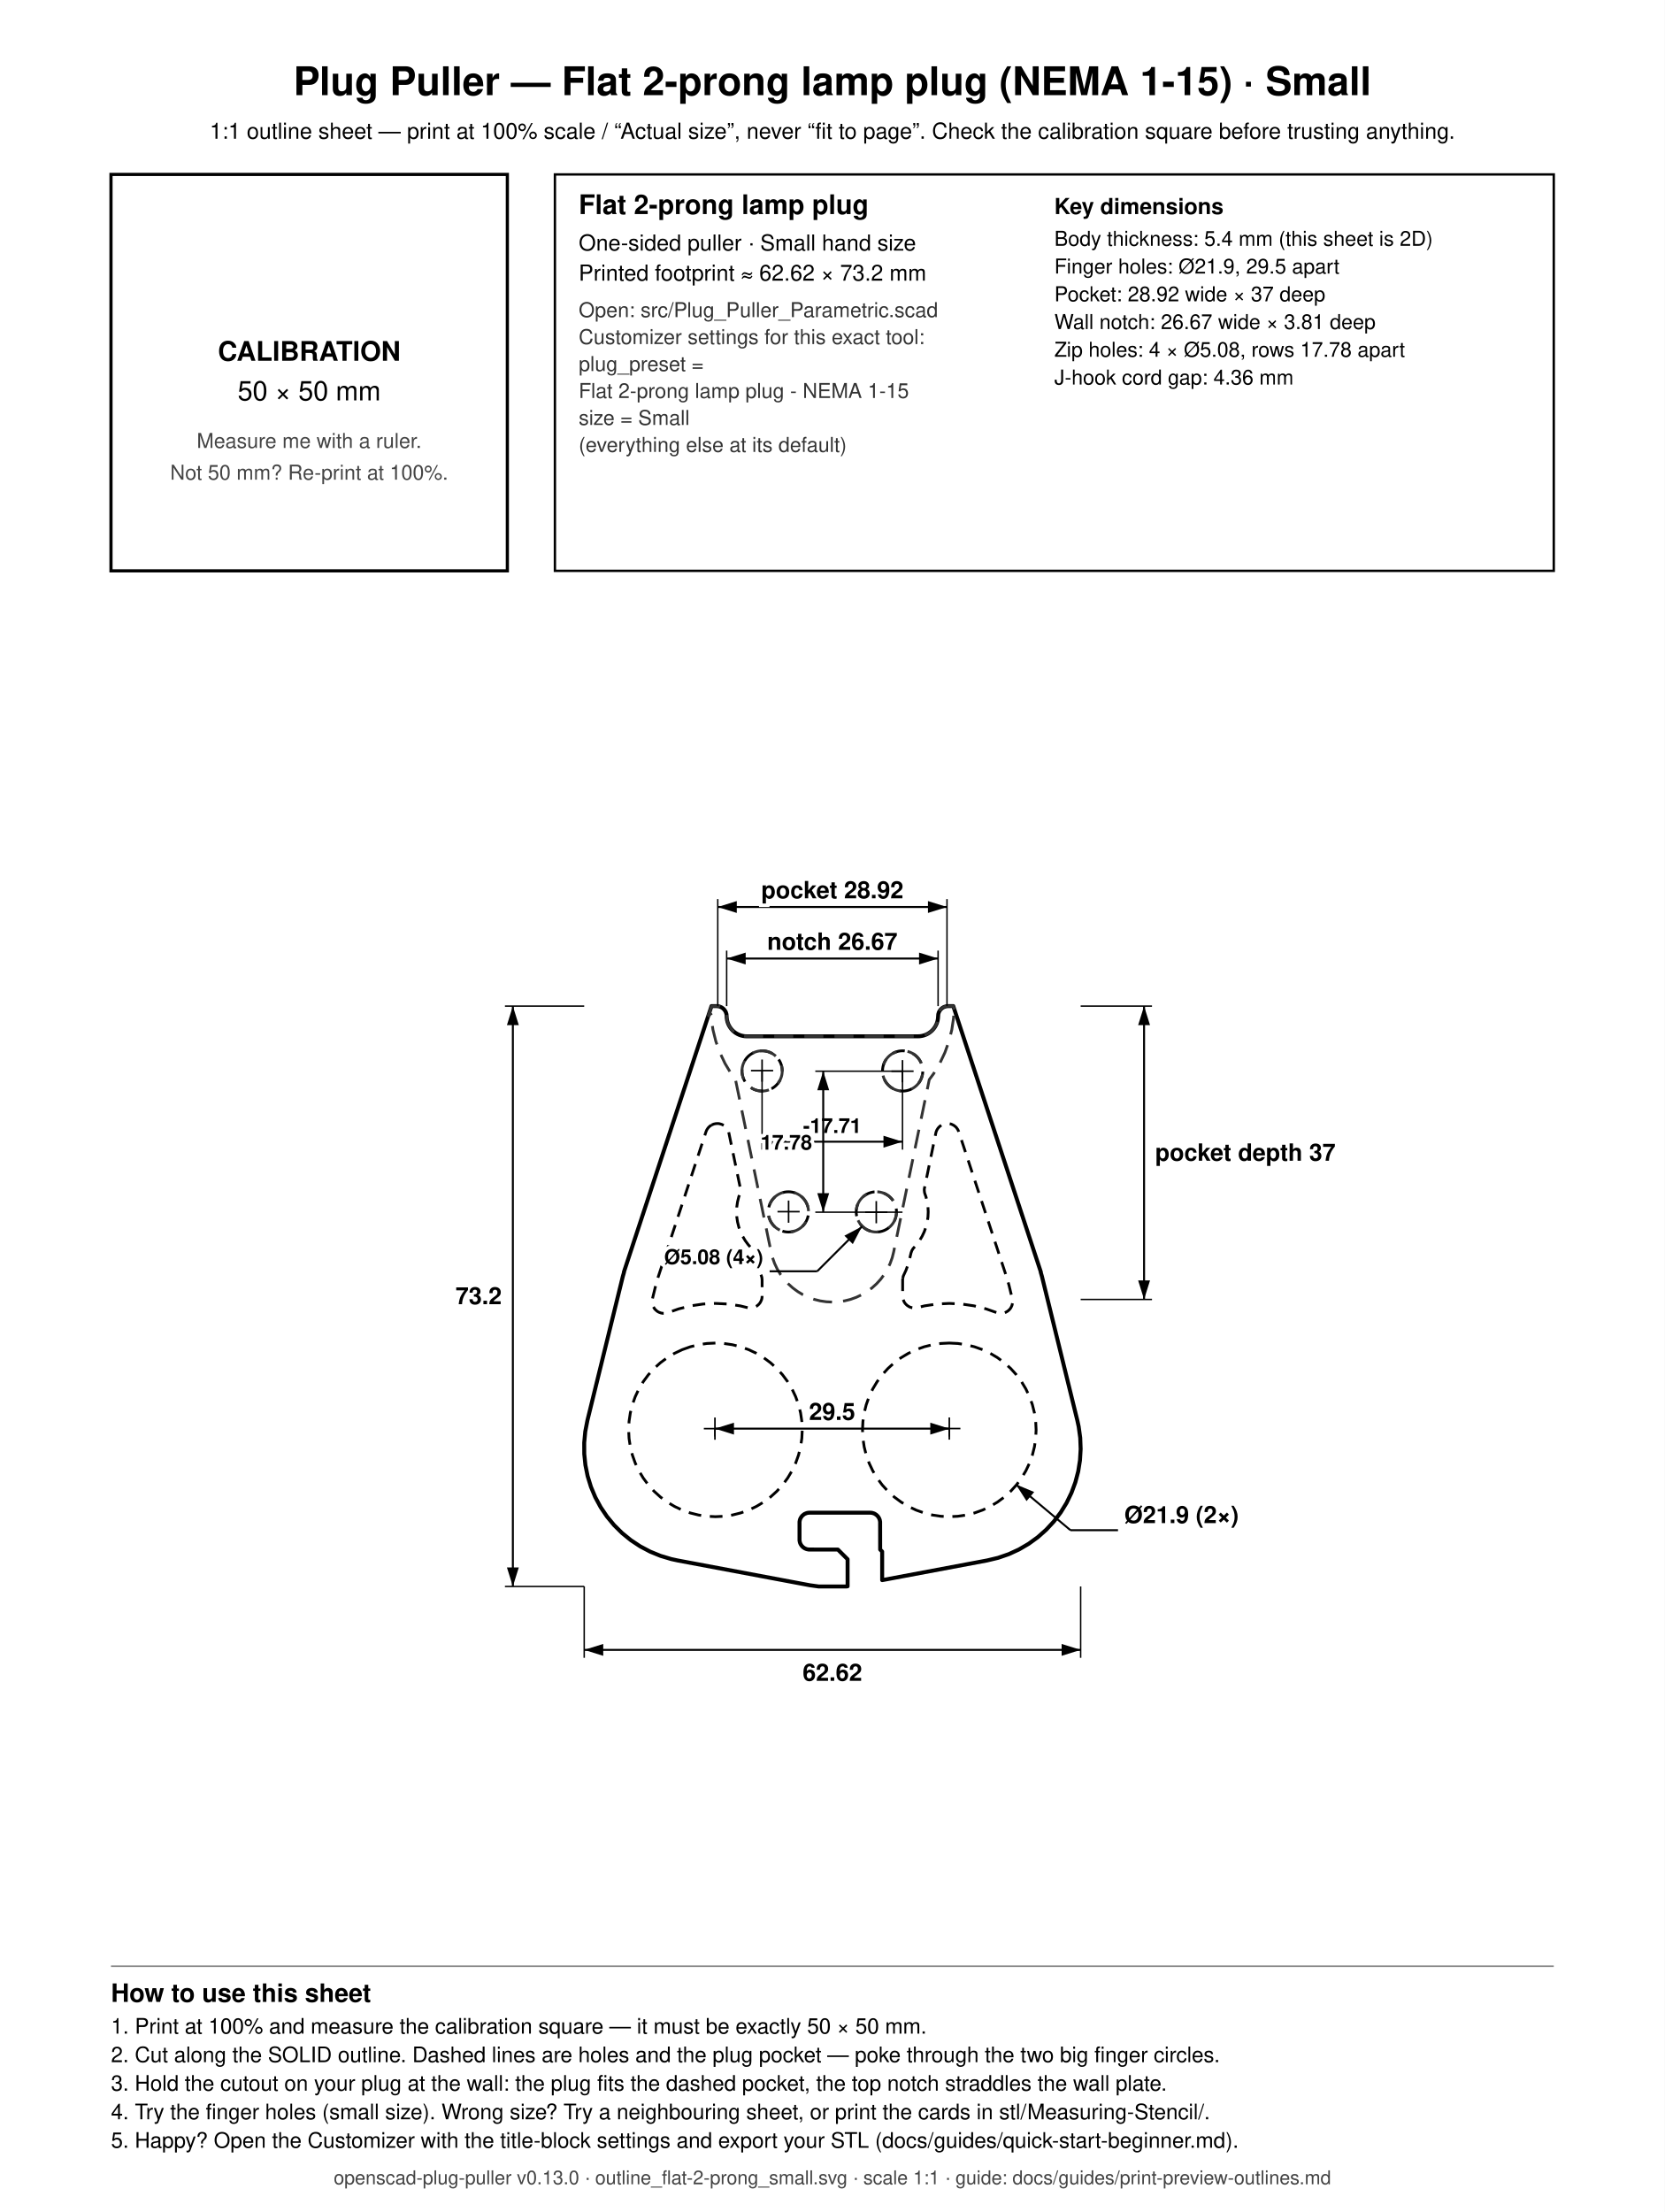
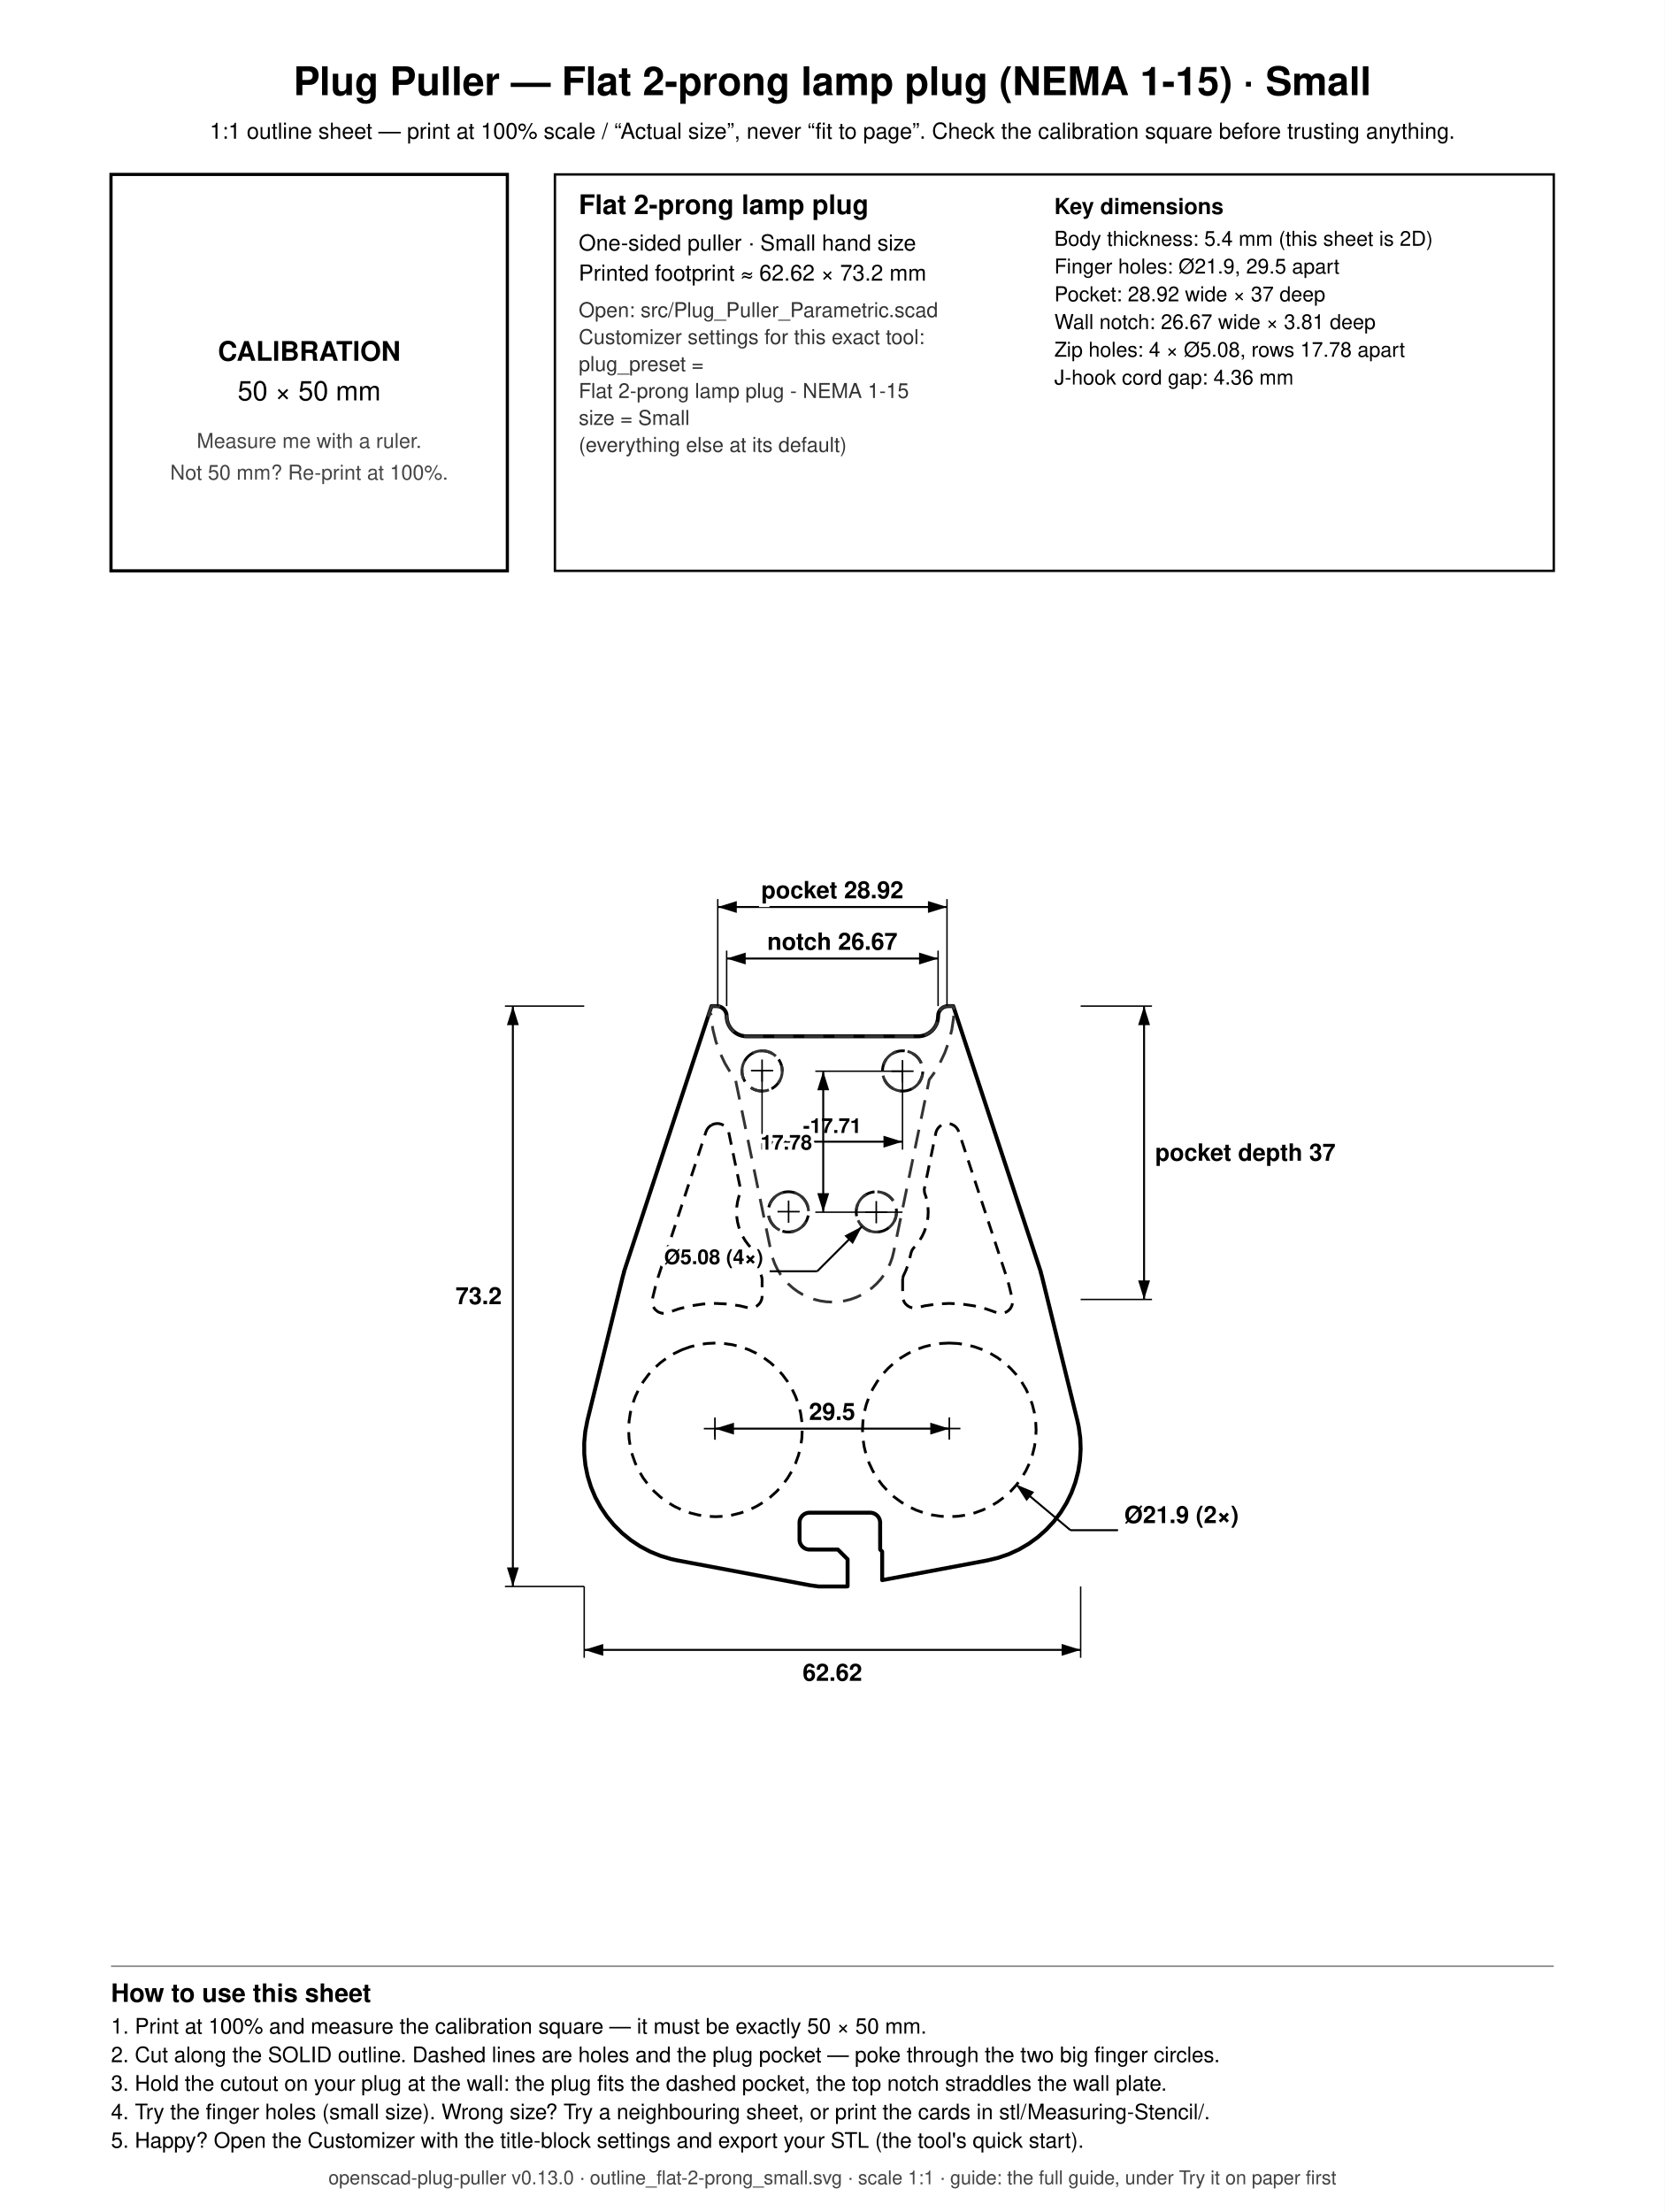
<svg xmlns="http://www.w3.org/2000/svg" width="210mm" height="279mm" viewBox="0 0 210 279">
  <rect x="0" y="0" width="210" height="279" fill="white" />
  <text x="105.000" y="12.000" font-family="Helvetica, Arial, sans-serif" font-size="5" font-weight="bold" text-anchor="middle" fill="black">Plug Puller — Flat 2-prong lamp plug (NEMA 1-15) · Small</text>
  <text x="105.000" y="17.500" font-family="Helvetica, Arial, sans-serif" font-size="2.8" font-weight="normal" text-anchor="middle" fill="black">1:1 outline sheet — print at 100% scale / “Actual size”, never “fit to page”. Check the calibration square before trusting anything.</text>
  <rect x="14" y="22" width="50" height="50" fill="none" stroke="black" stroke-width="0.4" />
  <text x="39.000" y="45.500" font-family="Helvetica, Arial, sans-serif" font-size="3.4" font-weight="bold" text-anchor="middle" fill="black">CALIBRATION</text>
  <text x="39.000" y="50.500" font-family="Helvetica, Arial, sans-serif" font-size="3.4" font-weight="normal" text-anchor="middle" fill="black">50 × 50 mm</text>
  <text x="39.000" y="56.500" font-family="Helvetica, Arial, sans-serif" font-size="2.6" font-weight="normal" text-anchor="middle" fill="#444444">Measure me with a ruler.</text>
  <text x="39.000" y="60.500" font-family="Helvetica, Arial, sans-serif" font-size="2.6" font-weight="normal" text-anchor="middle" fill="#444444">Not 50 mm? Re-print at 100%.</text>
  <rect x="70" y="22" width="126" height="50" fill="none" stroke="black" stroke-width="0.3" />
  <text x="73.000" y="27.000" font-family="Helvetica, Arial, sans-serif" font-size="3.4" font-weight="bold" text-anchor="start" fill="black">Flat 2-prong lamp plug</text>
  <text x="73.000" y="31.600" font-family="Helvetica, Arial, sans-serif" font-size="2.8" font-weight="normal" text-anchor="start" fill="black">One-sided puller · Small hand size</text>
  <text x="73.000" y="35.400" font-family="Helvetica, Arial, sans-serif" font-size="2.8" font-weight="normal" text-anchor="start" fill="black">Printed footprint ≈ 62.62 × 73.2 mm</text>
  <text x="73.000" y="40.000" font-family="Helvetica, Arial, sans-serif" font-size="2.6" font-weight="normal" text-anchor="start" fill="#333333">Open: src/Plug_Puller_Parametric.scad</text>
  <text x="73.000" y="43.400" font-family="Helvetica, Arial, sans-serif" font-size="2.6" font-weight="normal" text-anchor="start" fill="#333333">Customizer settings for this exact tool:</text>
  <text x="73.000" y="46.800" font-family="Helvetica, Arial, sans-serif" font-size="2.6" font-weight="normal" text-anchor="start" fill="#333333">  plug_preset =</text>
  <text x="73.000" y="50.200" font-family="Helvetica, Arial, sans-serif" font-size="2.6" font-weight="normal" text-anchor="start" fill="#333333">      Flat 2-prong lamp plug - NEMA 1-15</text>
  <text x="73.000" y="53.600" font-family="Helvetica, Arial, sans-serif" font-size="2.6" font-weight="normal" text-anchor="start" fill="#333333">  size = Small</text>
  <text x="73.000" y="57.000" font-family="Helvetica, Arial, sans-serif" font-size="2.6" font-weight="normal" text-anchor="start" fill="#333333">  (everything else at its default)</text>
  <text x="133.000" y="27.000" font-family="Helvetica, Arial, sans-serif" font-size="2.8" font-weight="bold" text-anchor="start" fill="black">Key dimensions</text>
  <text x="133.000" y="31.000" font-family="Helvetica, Arial, sans-serif" font-size="2.6" font-weight="normal" text-anchor="start" fill="black">Body thickness: 5.4 mm (this sheet is 2D)</text>
  <text x="133.000" y="34.500" font-family="Helvetica, Arial, sans-serif" font-size="2.6" font-weight="normal" text-anchor="start" fill="black">Finger holes: Ø21.9, 29.5 apart</text>
  <text x="133.000" y="38.000" font-family="Helvetica, Arial, sans-serif" font-size="2.6" font-weight="normal" text-anchor="start" fill="black">Pocket: 28.92 wide × 37 deep</text>
  <text x="133.000" y="41.500" font-family="Helvetica, Arial, sans-serif" font-size="2.6" font-weight="normal" text-anchor="start" fill="black">Wall notch: 26.67 wide × 3.81 deep</text>
  <text x="133.000" y="45.000" font-family="Helvetica, Arial, sans-serif" font-size="2.6" font-weight="normal" text-anchor="start" fill="black">Zip holes: 4 × Ø5.08, rows 17.78 apart</text>
  <text x="133.000" y="48.500" font-family="Helvetica, Arial, sans-serif" font-size="2.6" font-weight="normal" text-anchor="start" fill="black">J-hook cord gap: 4.36 mm</text>
  <line x1="14.000" y1="248.000" x2="196.000" y2="248.000" stroke="#888888" stroke-width="0.2" />
  <text x="14.000" y="252.500" font-family="Helvetica, Arial, sans-serif" font-size="3.2" font-weight="bold" text-anchor="start" fill="black">How to use this sheet</text>
  <text x="14.000" y="256.500" font-family="Helvetica, Arial, sans-serif" font-size="2.7" font-weight="normal" text-anchor="start" fill="black">1. Print at 100% and measure the calibration square — it must be exactly 50 × 50 mm.</text>
  <text x="14.000" y="260.100" font-family="Helvetica, Arial, sans-serif" font-size="2.7" font-weight="normal" text-anchor="start" fill="black">2. Cut along the SOLID outline. Dashed lines are holes and the plug pocket — poke through the two big finger circles.</text>
  <text x="14.000" y="263.700" font-family="Helvetica, Arial, sans-serif" font-size="2.7" font-weight="normal" text-anchor="start" fill="black">3. Hold the cutout on your plug at the wall: the plug fits the dashed pocket, the top notch straddles the wall plate.</text>
  <text x="14.000" y="267.300" font-family="Helvetica, Arial, sans-serif" font-size="2.7" font-weight="normal" text-anchor="start" fill="black">4. Try the finger holes (small size). Wrong size? Try a neighbouring sheet, or print the cards in stl/Measuring-Stencil/.</text>
-   <text x="14.000" y="270.900" font-family="Helvetica, Arial, sans-serif" font-size="2.7" font-weight="normal" text-anchor="start" fill="black">5. Happy? Open the Customizer with the title-block settings and export your STL (docs/guides/quick-start-beginner.md).</text>
-   <text x="105.000" y="275.500" font-family="Helvetica, Arial, sans-serif" font-size="2.4" font-weight="normal" text-anchor="middle" fill="#444444">openscad-plug-puller v0.13.0 · outline_flat-2-prong_small.svg · scale 1:1 · guide: docs/guides/print-preview-outlines.md</text>
+   <text x="14.000" y="270.900" font-family="Helvetica, Arial, sans-serif" font-size="2.7" font-weight="normal" text-anchor="start" fill="black">5. Happy? Open the Customizer with the title-block settings and export your STL (the tool's quick start).</text>
+   <text x="105.000" y="275.500" font-family="Helvetica, Arial, sans-serif" font-size="2.4" font-weight="normal" text-anchor="middle" fill="#444444">openscad-plug-puller v0.13.0 · outline_flat-2-prong_small.svg · scale 1:1 · guide: the full guide, under Try it on paper first</text>
  <path d="M 73.846 184.797 L 73.701 183.386 L 73.695 181.968 L 73.828 180.556 L 74.098 179.164 L 78.567 160.991 L 78.722 160.450 L 78.700 160.450 L 89.750 126.900 L 90.395 126.900 L 90.643 126.924 L 90.764 126.955 L 90.994 127.050 L 91.201 127.188 L 91.377 127.364 L 91.515 127.571 L 91.568 127.684 L 91.641 127.922 L 91.677 128.419 L 91.714 128.666 L 91.774 128.907 L 91.858 129.142 L 91.965 129.367 L 92.093 129.581 L 92.242 129.781 L 92.409 129.966 L 92.594 130.133 L 92.794 130.282 L 93.008 130.410 L 93.233 130.517 L 93.468 130.601 L 93.709 130.661 L 93.956 130.698 L 94.205 130.710 L 115.795 130.710 L 116.044 130.698 L 116.291 130.661 L 116.532 130.601 L 116.767 130.517 L 116.992 130.410 L 117.206 130.282 L 117.406 130.133 L 117.591 129.966 L 117.758 129.781 L 117.907 129.581 L 118.035 129.367 L 118.142 129.142 L 118.226 128.907 L 118.286 128.666 L 118.323 128.419 L 118.359 127.922 L 118.432 127.684 L 118.485 127.571 L 118.623 127.364 L 118.799 127.188 L 119.006 127.050 L 119.119 126.997 L 119.357 126.924 L 119.605 126.900 L 120.250 126.900 L 131.300 160.450 L 131.278 160.450 L 131.433 160.991 L 135.902 179.164 L 136.072 179.950 L 136.265 181.355 L 136.319 182.772 L 136.234 184.188 L 136.011 185.588 L 135.651 186.960 L 135.159 188.290 L 134.539 189.565 L 133.796 190.773 L 132.939 191.903 L 131.975 192.943 L 130.914 193.884 L 129.766 194.716 L 128.542 195.432 L 127.254 196.024 L 125.913 196.487 L 124.534 196.817 L 111.281 199.303 L 111.281 195.699 L 111.029 195.447 L 111.023 191.939 L 110.974 191.695 L 110.879 191.465 L 110.741 191.258 L 110.565 191.082 L 110.358 190.943 L 110.245 190.890 L 110.007 190.818 L 109.759 190.793 L 102.120 190.793 L 101.872 190.818 L 101.751 190.848 L 101.521 190.943 L 101.414 191.007 L 101.222 191.165 L 101.138 191.258 L 101.000 191.465 L 100.947 191.577 L 100.905 191.695 L 100.856 191.939 L 100.856 194.301 L 100.905 194.545 L 100.947 194.663 L 101.000 194.775 L 101.138 194.982 L 101.314 195.158 L 101.521 195.297 L 101.751 195.392 L 101.996 195.441 L 105.697 195.447 L 106.919 196.668 L 106.919 200.081 L 106.786 200.100 L 103.256 200.100 L 102.179 199.952 L 85.466 196.817 L 84.680 196.647 L 83.321 196.241 L 82.008 195.704 L 80.755 195.041 L 79.573 194.258 L 78.472 193.363 L 77.465 192.365 L 76.561 191.273 L 75.768 190.097 L 75.094 188.849 L 74.546 187.541 L 74.128 186.186 L 73.846 184.797 Z" fill="none" stroke="black" stroke-width="0.5" stroke-linejoin="round" />
  <path d="M 112.670 137.318 L 112.456 137.191 L 112.256 137.042 L 112.071 136.875 L 111.903 136.691 L 111.755 136.491 L 111.626 136.277 L 111.519 136.052 L 111.435 135.817 L 111.374 135.576 L 111.337 135.329 L 111.324 135.080 L 111.336 134.831 L 111.373 134.585 L 111.433 134.343 L 111.516 134.108 L 111.623 133.883 L 111.750 133.669 L 111.899 133.468 L 112.066 133.283 L 112.250 133.116 L 112.450 132.967 L 112.664 132.839 L 112.889 132.732 L 113.124 132.647 L 113.365 132.586 L 113.612 132.549 L 113.861 132.537 L 114.110 132.549 L 114.356 132.585 L 114.598 132.645 L 114.833 132.729 L 115.058 132.835 L 115.272 132.963 L 115.473 133.111 L 115.658 133.278 L 115.825 133.463 L 115.974 133.663 L 116.103 133.876 L 116.209 134.101 L 116.294 134.336 L 116.355 134.578 L 116.392 134.824 L 116.404 135.073 L 116.392 135.322 L 116.356 135.569 L 116.296 135.810 L 116.212 136.045 L 116.106 136.271 L 115.978 136.485 L 115.830 136.685 L 115.663 136.870 L 115.478 137.038 L 115.278 137.186 L 115.065 137.315 L 114.840 137.422 L 114.605 137.506 L 114.363 137.567 L 114.117 137.604 L 113.868 137.617 L 113.619 137.605 L 113.372 137.568 L 113.131 137.508 L 112.896 137.425 L 112.670 137.318 Z" fill="none" stroke="black" stroke-width="0.35" stroke-linejoin="round" stroke-dasharray="1.6,1.1" />
  <path d="M 101.060 150.891 L 101.245 151.058 L 101.412 151.243 L 101.561 151.443 L 101.690 151.656 L 101.796 151.881 L 101.881 152.116 L 101.942 152.358 L 101.979 152.604 L 101.991 152.853 L 101.979 153.102 L 101.943 153.349 L 101.883 153.590 L 101.799 153.825 L 101.693 154.051 L 101.565 154.265 L 101.417 154.465 L 101.250 154.650 L 101.065 154.818 L 100.866 154.966 L 100.652 155.095 L 100.427 155.202 L 100.192 155.286 L 99.951 155.347 L 99.704 155.384 L 99.455 155.397 L 99.206 155.385 L 98.960 155.348 L 98.718 155.288 L 98.483 155.205 L 98.257 155.098 L 98.043 154.971 L 97.843 154.822 L 97.658 154.655 L 97.490 154.471 L 97.342 154.271 L 97.213 154.057 L 97.106 153.832 L 97.022 153.597 L 96.961 153.356 L 96.924 153.109 L 96.912 152.860 L 96.923 152.611 L 96.960 152.365 L 97.020 152.123 L 97.104 151.888 L 97.210 151.663 L 97.338 151.449 L 97.486 151.248 L 97.653 151.063 L 97.837 150.896 L 98.037 150.747 L 98.251 150.619 L 98.476 150.512 L 98.711 150.427 L 98.952 150.366 L 99.199 150.329 L 99.448 150.317 L 99.697 150.329 L 99.943 150.365 L 100.185 150.425 L 100.420 150.509 L 100.645 150.615 L 100.859 150.743 L 101.060 150.891 Z" fill="none" stroke="black" stroke-width="0.35" stroke-linejoin="round" stroke-dasharray="1.6,1.1" />
  <path d="M 109.815 155.288 L 109.580 155.205 L 109.355 155.098 L 109.141 154.971 L 108.940 154.822 L 108.755 154.655 L 108.588 154.471 L 108.439 154.271 L 108.310 154.057 L 108.204 153.832 L 108.119 153.597 L 108.058 153.356 L 108.021 153.109 L 108.009 152.860 L 108.021 152.611 L 108.057 152.365 L 108.117 152.123 L 108.201 151.888 L 108.307 151.663 L 108.435 151.449 L 108.583 151.248 L 108.750 151.063 L 108.935 150.896 L 109.134 150.747 L 109.348 150.619 L 109.573 150.512 L 109.808 150.427 L 110.049 150.366 L 110.296 150.329 L 110.545 150.317 L 110.794 150.329 L 111.040 150.365 L 111.282 150.425 L 111.517 150.509 L 111.743 150.615 L 111.957 150.743 L 112.157 150.891 L 112.342 151.058 L 112.510 151.243 L 112.658 151.443 L 112.787 151.656 L 112.894 151.881 L 112.978 152.116 L 113.039 152.358 L 113.076 152.604 L 113.088 152.853 L 113.077 153.102 L 113.040 153.349 L 112.980 153.590 L 112.896 153.825 L 112.790 154.051 L 112.662 154.265 L 112.514 154.465 L 112.347 154.650 L 112.163 154.818 L 111.963 154.966 L 111.749 155.095 L 111.524 155.202 L 111.289 155.286 L 111.048 155.347 L 110.801 155.384 L 110.552 155.397 L 110.303 155.385 L 110.057 155.348 L 109.815 155.288 Z" fill="none" stroke="black" stroke-width="0.35" stroke-linejoin="round" stroke-dasharray="1.6,1.1" />
  <path d="M 113.880 161.225 L 113.952 160.935 L 114.296 160.190 L 114.627 159.265 L 114.924 158.022 L 115.025 157.742 L 115.176 157.489 L 115.603 157.007 L 115.985 156.492 L 116.315 155.942 L 116.592 155.357 L 116.806 154.757 L 116.962 154.135 L 117.057 153.495 L 117.088 152.859 L 117.057 152.218 L 116.962 151.578 L 116.808 150.960 L 116.655 150.526 L 116.619 150.379 L 116.592 150.086 L 116.600 149.945 L 118.070 142.808 L 118.176 142.534 L 118.334 142.286 L 118.537 142.073 L 118.777 141.904 L 119.046 141.785 L 119.333 141.721 L 119.627 141.714 L 119.922 141.766 L 120.056 141.811 L 120.319 141.943 L 120.554 142.128 L 120.652 142.231 L 120.821 142.471 L 120.941 142.744 L 127.024 161.217 L 127.284 162.128 L 127.723 163.939 L 127.737 164.227 L 127.723 164.374 L 127.651 164.664 L 127.526 164.930 L 127.446 165.049 L 127.351 165.166 L 127.133 165.363 L 126.885 165.512 L 126.745 165.571 L 126.465 165.641 L 126.309 165.657 L 126.166 165.657 L 125.875 165.614 L 124.382 165.088 L 122.864 164.707 L 121.311 164.477 L 119.752 164.400 L 118.189 164.477 L 116.641 164.706 L 115.652 164.951 L 115.364 164.979 L 115.072 164.950 L 114.796 164.867 L 114.661 164.804 L 114.408 164.634 L 114.205 164.431 L 114.115 164.309 L 114.039 164.181 L 113.929 163.915 L 113.873 163.632 L 113.864 163.477 L 113.864 161.443 L 113.880 161.225 Z" fill="none" stroke="black" stroke-width="0.35" stroke-linejoin="round" stroke-dasharray="1.6,1.1" />
  <path d="M 89.763 141.895 L 90.039 141.778 L 90.327 141.718 L 90.621 141.716 L 90.762 141.736 L 91.048 141.820 L 91.309 141.956 L 91.537 142.141 L 91.726 142.367 L 91.866 142.625 L 91.915 142.758 L 93.391 149.877 L 93.406 150.171 L 93.390 150.323 L 93.319 150.606 L 93.192 150.961 L 93.038 151.578 L 92.943 152.218 L 92.912 152.859 L 92.943 153.500 L 93.037 154.130 L 93.194 154.757 L 93.410 155.362 L 93.685 155.942 L 94.015 156.492 L 94.394 157.004 L 94.774 157.425 L 94.863 157.545 L 95.001 157.799 L 95.089 158.082 L 95.373 159.265 L 95.704 160.190 L 95.990 160.796 L 96.072 161.009 L 96.107 161.153 L 96.136 161.444 L 96.136 163.476 L 96.120 163.695 L 96.090 163.847 L 96.046 163.990 L 95.922 164.250 L 95.837 164.377 L 95.643 164.590 L 95.411 164.763 L 95.277 164.835 L 95.005 164.932 L 94.856 164.963 L 94.568 164.977 L 94.421 164.964 L 93.359 164.706 L 91.811 164.477 L 90.252 164.400 L 88.689 164.477 L 87.136 164.707 L 85.618 165.088 L 84.131 165.612 L 83.846 165.656 L 83.698 165.657 L 83.403 165.615 L 83.125 165.517 L 82.992 165.447 L 82.873 165.367 L 82.650 165.167 L 82.560 165.058 L 82.408 164.806 L 82.307 164.530 L 82.279 164.391 L 82.263 164.092 L 82.304 163.804 L 82.731 162.069 L 82.994 161.159 L 89.059 142.743 L 89.157 142.512 L 89.319 142.267 L 89.525 142.057 L 89.763 141.895 Z" fill="none" stroke="black" stroke-width="0.35" stroke-linejoin="round" stroke-dasharray="1.6,1.1" />
  <path d="M 86.056 170.235 L 87.068 169.873 L 88.110 169.611 L 89.173 169.453 L 90.246 169.400 L 91.320 169.453 L 92.383 169.610 L 93.425 169.871 L 94.437 170.232 L 95.408 170.691 L 96.330 171.244 L 97.194 171.883 L 97.990 172.605 L 98.712 173.401 L 99.352 174.264 L 99.905 175.185 L 100.365 176.156 L 100.727 177.168 L 100.989 178.210 L 101.147 179.273 L 101.200 180.346 L 101.147 181.420 L 100.990 182.483 L 100.729 183.525 L 100.368 184.537 L 99.909 185.508 L 99.356 186.430 L 98.717 187.294 L 97.995 188.090 L 97.199 188.812 L 96.336 189.452 L 95.415 190.005 L 94.444 190.465 L 93.432 190.827 L 92.390 191.089 L 91.327 191.247 L 90.254 191.300 L 89.180 191.247 L 88.117 191.090 L 87.075 190.829 L 86.063 190.468 L 85.092 190.009 L 84.170 189.456 L 83.306 188.817 L 82.510 188.095 L 81.788 187.299 L 81.148 186.436 L 80.595 185.515 L 80.135 184.544 L 79.773 183.532 L 79.511 182.490 L 79.353 181.427 L 79.300 180.354 L 79.353 179.280 L 79.510 178.217 L 79.771 177.175 L 80.132 176.163 L 80.591 175.192 L 81.144 174.270 L 81.783 173.406 L 82.505 172.610 L 83.301 171.888 L 84.164 171.248 L 85.085 170.695 L 86.056 170.235 Z" fill="none" stroke="black" stroke-width="0.35" stroke-linejoin="round" stroke-dasharray="1.6,1.1" />
  <path d="M 95.883 132.549 L 96.132 132.537 L 96.381 132.549 L 96.628 132.585 L 96.869 132.645 L 97.104 132.729 L 97.330 132.835 L 97.544 132.963 L 97.744 133.111 L 97.929 133.278 L 98.097 133.463 L 98.245 133.663 L 98.374 133.876 L 98.481 134.101 L 98.565 134.336 L 98.626 134.578 L 98.663 134.824 L 98.676 135.073 L 98.664 135.322 L 98.627 135.569 L 98.567 135.810 L 98.484 136.045 L 98.377 136.271 L 98.250 136.485 L 98.101 136.685 L 97.934 136.870 L 97.750 137.038 L 97.550 137.186 L 97.336 137.315 L 97.111 137.422 L 96.876 137.506 L 96.635 137.567 L 96.388 137.604 L 96.139 137.617 L 95.890 137.605 L 95.644 137.568 L 95.402 137.508 L 95.167 137.425 L 94.942 137.318 L 94.728 137.191 L 94.527 137.042 L 94.342 136.875 L 94.175 136.691 L 94.026 136.491 L 93.897 136.277 L 93.791 136.052 L 93.706 135.817 L 93.645 135.576 L 93.608 135.329 L 93.596 135.080 L 93.608 134.831 L 93.644 134.585 L 93.704 134.343 L 93.788 134.108 L 93.894 133.883 L 94.022 133.669 L 94.170 133.468 L 94.337 133.283 L 94.522 133.116 L 94.722 132.967 L 94.935 132.839 L 95.160 132.732 L 95.395 132.647 L 95.637 132.586 L 95.883 132.549 Z" fill="none" stroke="black" stroke-width="0.35" stroke-linejoin="round" stroke-dasharray="1.6,1.1" />
  <path d="M 119.746 169.400 L 120.820 169.453 L 121.883 169.610 L 122.925 169.871 L 123.937 170.232 L 124.908 170.691 L 125.830 171.244 L 126.694 171.883 L 127.490 172.605 L 128.212 173.401 L 128.852 174.264 L 129.405 175.185 L 129.865 176.156 L 130.227 177.168 L 130.489 178.210 L 130.647 179.273 L 130.700 180.346 L 130.647 181.420 L 130.490 182.483 L 130.229 183.525 L 129.868 184.537 L 129.409 185.508 L 128.856 186.430 L 128.217 187.294 L 127.495 188.090 L 126.699 188.812 L 125.836 189.452 L 124.915 190.005 L 123.944 190.465 L 122.932 190.827 L 121.890 191.089 L 120.827 191.247 L 119.754 191.300 L 118.680 191.247 L 117.617 191.090 L 116.575 190.829 L 115.563 190.468 L 114.592 190.009 L 113.670 189.456 L 112.806 188.817 L 112.010 188.095 L 111.288 187.299 L 110.648 186.436 L 110.095 185.515 L 109.635 184.544 L 109.273 183.532 L 109.011 182.490 L 108.853 181.427 L 108.800 180.354 L 108.853 179.280 L 109.010 178.217 L 109.271 177.175 L 109.632 176.163 L 110.091 175.192 L 110.644 174.270 L 111.283 173.406 L 112.005 172.610 L 112.801 171.888 L 113.664 171.248 L 114.585 170.695 L 115.556 170.235 L 116.568 169.873 L 117.610 169.611 L 118.673 169.453 L 119.746 169.400 Z" fill="none" stroke="black" stroke-width="0.35" stroke-linejoin="round" stroke-dasharray="1.6,1.1" />
  <path d="M 89.448 128.112 L 89.392 128.115 L 89.368 128.061 L 89.755 126.917 L 90.388 126.900 L 90.634 126.924 L 90.764 126.955 L 90.993 127.050 L 91.200 127.189 L 91.369 127.357 L 91.515 127.571 L 91.565 127.676 L 91.640 127.922 L 91.678 128.422 L 91.715 128.669 L 91.776 128.911 L 91.860 129.145 L 91.966 129.368 L 92.091 129.578 L 92.239 129.778 L 92.406 129.963 L 92.595 130.134 L 92.795 130.282 L 93.009 130.411 L 93.234 130.517 L 93.469 130.601 L 93.711 130.661 L 93.957 130.698 L 94.207 130.710 L 115.797 130.710 L 116.048 130.697 L 116.294 130.660 L 116.536 130.599 L 116.770 130.515 L 116.996 130.408 L 117.205 130.282 L 117.403 130.136 L 117.588 129.969 L 117.756 129.784 L 117.905 129.584 L 118.033 129.371 L 118.140 129.145 L 118.224 128.911 L 118.285 128.669 L 118.322 128.422 L 118.360 127.922 L 118.432 127.684 L 118.485 127.571 L 118.624 127.365 L 118.800 127.189 L 119.014 127.046 L 119.128 126.994 L 119.357 126.925 L 119.611 126.900 L 120.199 126.900 L 120.259 126.934 L 120.623 128.070 L 120.595 128.107 L 120.552 128.106 L 120.388 127.898 L 120.346 127.890 L 120.313 127.917 L 120.285 128.402 L 120.066 129.881 L 119.697 131.355 L 119.191 132.767 L 118.549 134.125 L 117.775 135.418 L 117.221 136.174 L 112.735 157.887 L 112.547 158.638 L 112.285 159.366 L 111.956 160.061 L 111.558 160.725 L 111.097 161.347 L 110.577 161.921 L 110.009 162.436 L 109.388 162.897 L 108.724 163.296 L 108.024 163.627 L 107.296 163.889 L 106.545 164.077 L 105.779 164.192 L 105.006 164.230 L 104.233 164.193 L 103.467 164.080 L 102.716 163.892 L 101.987 163.632 L 101.287 163.302 L 100.623 162.904 L 100.001 162.443 L 99.427 161.924 L 98.906 161.351 L 98.445 160.729 L 98.046 160.066 L 97.710 159.355 L 97.451 158.631 L 97.265 157.887 L 92.777 136.168 L 92.225 135.418 L 91.457 134.136 L 90.807 132.762 L 90.302 131.350 L 89.937 129.893 L 89.715 128.402 L 89.691 127.937 L 89.679 127.905 L 89.644 127.889 L 89.608 127.902 L 89.448 128.112 Z" fill="none" stroke="#333333" stroke-width="0.35" stroke-linejoin="round" stroke-dasharray="2.4,1.4" />
  <path d="M 112.895 137.424 L 112.669 137.318 L 112.455 137.190 L 112.255 137.042 L 112.070 136.874 L 111.903 136.690 L 111.754 136.490 L 111.626 136.276 L 111.519 136.051 L 111.435 135.816 L 111.374 135.575 L 111.337 135.328 L 111.325 135.079 L 111.337 134.830 L 111.373 134.584 L 111.433 134.342 L 111.517 134.107 L 111.623 133.882 L 111.751 133.668 L 111.900 133.467 L 112.067 133.283 L 112.251 133.115 L 112.451 132.966 L 112.665 132.838 L 112.890 132.731 L 113.125 132.647 L 113.366 132.586 L 113.613 132.549 L 113.862 132.537 L 114.111 132.549 L 114.357 132.585 L 114.599 132.646 L 114.834 132.729 L 115.059 132.836 L 115.273 132.964 L 115.474 133.112 L 115.658 133.279 L 115.826 133.464 L 115.975 133.664 L 116.103 133.877 L 116.210 134.103 L 116.294 134.337 L 116.355 134.579 L 116.392 134.825 L 116.404 135.074 L 116.392 135.323 L 116.356 135.570 L 116.295 135.812 L 116.212 136.046 L 116.105 136.272 L 115.977 136.486 L 115.829 136.686 L 115.662 136.871 L 115.477 137.038 L 115.277 137.187 L 115.064 137.315 L 114.839 137.422 L 114.604 137.506 L 114.362 137.567 L 114.116 137.604 L 113.867 137.616 L 113.618 137.604 L 113.371 137.568 L 113.129 137.508 L 112.895 137.424 Z" fill="none" stroke="#333333" stroke-width="0.35" stroke-linejoin="round" stroke-dasharray="2.4,1.4" />
  <path d="M 110.056 155.348 L 109.814 155.288 L 109.579 155.204 L 109.354 155.098 L 109.140 154.970 L 108.939 154.822 L 108.754 154.654 L 108.587 154.470 L 108.438 154.270 L 108.310 154.056 L 108.203 153.831 L 108.119 153.596 L 108.058 153.355 L 108.021 153.108 L 108.009 152.859 L 108.021 152.610 L 108.057 152.364 L 108.117 152.122 L 108.201 151.887 L 108.308 151.662 L 108.435 151.448 L 108.584 151.247 L 108.751 151.063 L 108.935 150.895 L 109.136 150.746 L 109.349 150.618 L 109.574 150.511 L 109.809 150.427 L 110.051 150.366 L 110.297 150.329 L 110.546 150.317 L 110.795 150.329 L 111.042 150.365 L 111.283 150.426 L 111.518 150.509 L 111.744 150.616 L 111.958 150.744 L 112.158 150.892 L 112.343 151.059 L 112.510 151.244 L 112.659 151.444 L 112.787 151.657 L 112.894 151.883 L 112.978 152.117 L 113.039 152.359 L 113.076 152.605 L 113.088 152.854 L 113.076 153.103 L 113.040 153.350 L 112.980 153.592 L 112.896 153.826 L 112.790 154.052 L 112.662 154.266 L 112.513 154.466 L 112.346 154.651 L 112.162 154.818 L 111.962 154.967 L 111.748 155.095 L 111.523 155.202 L 111.288 155.286 L 111.046 155.347 L 110.800 155.384 L 110.551 155.396 L 110.302 155.384 L 110.056 155.348 Z" fill="none" stroke="#333333" stroke-width="0.35" stroke-linejoin="round" stroke-dasharray="2.4,1.4" />
  <path d="M 100.860 150.744 L 101.061 150.892 L 101.246 151.059 L 101.413 151.244 L 101.562 151.444 L 101.690 151.657 L 101.797 151.883 L 101.881 152.117 L 101.942 152.359 L 101.979 152.605 L 101.991 152.854 L 101.979 153.103 L 101.943 153.350 L 101.883 153.592 L 101.799 153.826 L 101.692 154.052 L 101.565 154.266 L 101.416 154.466 L 101.249 154.651 L 101.065 154.818 L 100.864 154.967 L 100.651 155.095 L 100.426 155.202 L 100.191 155.286 L 99.949 155.347 L 99.703 155.384 L 99.454 155.396 L 99.205 155.384 L 98.958 155.348 L 98.717 155.288 L 98.482 155.204 L 98.256 155.098 L 98.042 154.970 L 97.842 154.822 L 97.657 154.654 L 97.490 154.470 L 97.341 154.270 L 97.213 154.056 L 97.106 153.831 L 97.022 153.596 L 96.961 153.355 L 96.924 153.108 L 96.912 152.859 L 96.924 152.610 L 96.960 152.364 L 97.020 152.122 L 97.104 151.887 L 97.210 151.662 L 97.338 151.448 L 97.487 151.247 L 97.654 151.063 L 97.838 150.895 L 98.038 150.746 L 98.252 150.618 L 98.477 150.511 L 98.712 150.427 L 98.954 150.366 L 99.200 150.329 L 99.449 150.317 L 99.698 150.329 L 99.944 150.365 L 100.186 150.426 L 100.421 150.509 L 100.646 150.616 L 100.860 150.744 Z" fill="none" stroke="#333333" stroke-width="0.35" stroke-linejoin="round" stroke-dasharray="2.4,1.4" />
  <path d="M 95.638 132.586 L 95.884 132.549 L 96.133 132.537 L 96.382 132.549 L 96.629 132.585 L 96.871 132.646 L 97.105 132.729 L 97.331 132.836 L 97.545 132.964 L 97.745 133.112 L 97.930 133.279 L 98.097 133.464 L 98.246 133.664 L 98.374 133.877 L 98.481 134.103 L 98.565 134.337 L 98.626 134.579 L 98.663 134.825 L 98.675 135.074 L 98.663 135.323 L 98.627 135.570 L 98.567 135.812 L 98.483 136.046 L 98.377 136.272 L 98.249 136.486 L 98.100 136.686 L 97.933 136.871 L 97.749 137.038 L 97.549 137.187 L 97.335 137.315 L 97.110 137.422 L 96.875 137.506 L 96.634 137.567 L 96.387 137.604 L 96.138 137.616 L 95.889 137.604 L 95.643 137.568 L 95.401 137.508 L 95.166 137.424 L 94.941 137.318 L 94.727 137.190 L 94.526 137.042 L 94.342 136.874 L 94.174 136.690 L 94.025 136.490 L 93.897 136.276 L 93.790 136.051 L 93.706 135.816 L 93.645 135.575 L 93.608 135.328 L 93.596 135.079 L 93.608 134.830 L 93.644 134.584 L 93.705 134.342 L 93.788 134.107 L 93.895 133.882 L 94.023 133.668 L 94.171 133.467 L 94.338 133.283 L 94.523 133.115 L 94.723 132.966 L 94.936 132.838 L 95.161 132.731 L 95.396 132.647 L 95.638 132.586 Z" fill="none" stroke="#333333" stroke-width="0.35" stroke-linejoin="round" stroke-dasharray="2.4,1.4" />
  <line x1="88.786" y1="180.194" x2="91.586" y2="180.194" stroke="black" stroke-width="0.2" />
  <line x1="90.186" y1="178.794" x2="90.186" y2="181.594" stroke="black" stroke-width="0.2" />
  <line x1="118.350" y1="180.182" x2="121.150" y2="180.182" stroke="black" stroke-width="0.2" />
  <line x1="119.750" y1="178.782" x2="119.750" y2="181.582" stroke="black" stroke-width="0.2" />
  <line x1="109.137" y1="152.894" x2="111.937" y2="152.894" stroke="black" stroke-width="0.2" />
  <line x1="110.537" y1="151.494" x2="110.537" y2="154.294" stroke="black" stroke-width="0.2" />
  <line x1="98.076" y1="152.826" x2="100.876" y2="152.826" stroke="black" stroke-width="0.2" />
  <line x1="99.476" y1="151.426" x2="99.476" y2="154.226" stroke="black" stroke-width="0.2" />
  <line x1="112.446" y1="135.111" x2="115.246" y2="135.111" stroke="black" stroke-width="0.2" />
  <line x1="113.846" y1="133.711" x2="113.846" y2="136.511" stroke="black" stroke-width="0.2" />
  <line x1="94.732" y1="135.038" x2="97.532" y2="135.038" stroke="black" stroke-width="0.2" />
  <line x1="96.132" y1="133.638" x2="96.132" y2="136.438" stroke="black" stroke-width="0.2" />
  <line x1="73.695" y1="126.900" x2="63.695" y2="126.900" stroke="black" stroke-width="0.18" />
  <line x1="73.695" y1="200.100" x2="63.695" y2="200.100" stroke="black" stroke-width="0.18" />
  <line x1="64.695" y1="126.900" x2="64.695" y2="200.100" stroke="black" stroke-width="0.25" />
  <polygon points="64.695,126.900 65.445,129.300 63.945,129.300" fill="black" />
  <polygon points="64.695,200.100 63.945,197.700 65.445,197.700" fill="black" />
  <text x="63.295" y="164.500" font-family="Helvetica, Arial, sans-serif" font-size="3" font-weight="bold" text-anchor="end" fill="black" paint-order="stroke" stroke="white" stroke-width="0.9">73.2</text>
  <line x1="73.695" y1="200.100" x2="73.695" y2="209.100" stroke="black" stroke-width="0.18" />
  <line x1="136.319" y1="200.100" x2="136.319" y2="209.100" stroke="black" stroke-width="0.18" />
  <line x1="73.695" y1="208.100" x2="136.319" y2="208.100" stroke="black" stroke-width="0.25" />
  <polygon points="73.695,208.100 76.095,207.350 76.095,208.850" fill="black" />
  <polygon points="136.319,208.100 133.919,208.850 133.919,207.350" fill="black" />
  <text x="105.007" y="212.000" font-family="Helvetica, Arial, sans-serif" font-size="3" font-weight="bold" text-anchor="middle" fill="black" paint-order="stroke" stroke="white" stroke-width="0.9">62.62</text>
  <line x1="91.665" y1="126.900" x2="91.665" y2="119.900" stroke="black" stroke-width="0.18" />
  <line x1="118.335" y1="126.900" x2="118.335" y2="119.900" stroke="black" stroke-width="0.18" />
  <line x1="91.665" y1="120.900" x2="118.335" y2="120.900" stroke="black" stroke-width="0.25" />
  <polygon points="91.665,120.900 94.065,120.150 94.065,121.650" fill="black" />
  <polygon points="118.335,120.900 115.935,121.650 115.935,120.150" fill="black" />
  <text x="105.000" y="119.800" font-family="Helvetica, Arial, sans-serif" font-size="3" font-weight="bold" text-anchor="middle" fill="black" paint-order="stroke" stroke="white" stroke-width="0.9">notch 26.67</text>
  <line x1="90.542" y1="126.900" x2="90.542" y2="113.400" stroke="black" stroke-width="0.18" />
  <line x1="119.458" y1="126.900" x2="119.458" y2="113.400" stroke="black" stroke-width="0.18" />
  <line x1="90.542" y1="114.400" x2="119.458" y2="114.400" stroke="black" stroke-width="0.25" />
  <polygon points="90.542,114.400 92.942,113.650 92.942,115.150" fill="black" />
  <polygon points="119.458,114.400 117.058,115.150 117.058,113.650" fill="black" />
  <text x="105.000" y="113.300" font-family="Helvetica, Arial, sans-serif" font-size="3" font-weight="bold" text-anchor="middle" fill="black" paint-order="stroke" stroke="white" stroke-width="0.9">pocket 28.92</text>
  <line x1="136.319" y1="126.900" x2="145.319" y2="126.900" stroke="black" stroke-width="0.18" />
  <line x1="136.319" y1="163.900" x2="145.319" y2="163.900" stroke="black" stroke-width="0.18" />
  <line x1="144.319" y1="126.900" x2="144.319" y2="163.900" stroke="black" stroke-width="0.25" />
  <polygon points="144.319,126.900 145.069,129.300 143.569,129.300" fill="black" />
  <polygon points="144.319,163.900 143.569,161.500 145.069,161.500" fill="black" />
  <text x="145.719" y="146.400" font-family="Helvetica, Arial, sans-serif" font-size="3" font-weight="bold" text-anchor="start" fill="black" paint-order="stroke" stroke="white" stroke-width="0.9">pocket depth 37</text>
  <line x1="90.186" y1="180.194" x2="90.186" y2="181.194" stroke="black" stroke-width="0.18" />
  <line x1="119.750" y1="180.194" x2="119.750" y2="181.194" stroke="black" stroke-width="0.18" />
  <line x1="90.186" y1="180.194" x2="119.750" y2="180.194" stroke="black" stroke-width="0.25" />
  <polygon points="90.186,180.194 92.586,179.444 92.586,180.944" fill="black" />
  <polygon points="119.750,180.194 117.350,180.944 117.350,179.444" fill="black" />
  <text x="104.968" y="179.094" font-family="Helvetica, Arial, sans-serif" font-size="3" font-weight="bold" text-anchor="middle" fill="black" paint-order="stroke" stroke="white" stroke-width="0.9">29.5</text>
  <line x1="128.137" y1="187.219" x2="135.031" y2="193.004" stroke="black" stroke-width="0.25" />
  <polygon points="128.137,187.219 130.457,188.187 129.493,189.336" fill="black" />
  <line x1="135.031" y1="193.004" x2="141.031" y2="193.004" stroke="black" stroke-width="0.25" />
  <text x="141.831" y="192.104" font-family="Helvetica, Arial, sans-serif" font-size="3" font-weight="bold" text-anchor="start" fill="black" paint-order="stroke" stroke="white" stroke-width="0.9">Ø21.9 (2×)</text>
  <line x1="96.132" y1="135.111" x2="96.132" y2="145.003" stroke="black" stroke-width="0.18" />
  <line x1="113.846" y1="135.111" x2="113.846" y2="145.003" stroke="black" stroke-width="0.18" />
  <line x1="96.132" y1="144.003" x2="113.846" y2="144.003" stroke="black" stroke-width="0.25" />
  <polygon points="96.132,144.003 98.532,143.253 98.532,144.753" fill="black" />
  <polygon points="113.846,144.003 111.446,144.753 111.446,143.253" fill="black" />
  <text x="104.989" y="142.903" font-family="Helvetica, Arial, sans-serif" font-size="2.6" font-weight="bold" text-anchor="middle" fill="black" paint-order="stroke" stroke="white" stroke-width="0.9">-17.71</text>
  <line x1="113.846" y1="135.111" x2="102.846" y2="135.111" stroke="black" stroke-width="0.18" />
  <line x1="113.846" y1="152.894" x2="102.846" y2="152.894" stroke="black" stroke-width="0.18" />
  <line x1="103.846" y1="135.111" x2="103.846" y2="152.894" stroke="black" stroke-width="0.25" />
  <polygon points="103.846,135.111 104.596,137.511 103.096,137.511" fill="black" />
  <polygon points="103.846,152.894 103.096,150.494 104.596,150.494" fill="black" />
  <text x="102.446" y="145.003" font-family="Helvetica, Arial, sans-serif" font-size="2.6" font-weight="bold" text-anchor="end" fill="black" paint-order="stroke" stroke="white" stroke-width="0.9">17.78</text>
  <line x1="108.742" y1="154.690" x2="103.085" y2="160.347" stroke="black" stroke-width="0.25" />
  <polygon points="108.742,154.690 107.575,156.917 106.514,155.857" fill="black" />
  <line x1="103.085" y1="160.347" x2="97.085" y2="160.347" stroke="black" stroke-width="0.25" />
  <text x="96.285" y="159.447" font-family="Helvetica, Arial, sans-serif" font-size="2.6" font-weight="bold" text-anchor="end" fill="black" paint-order="stroke" stroke="white" stroke-width="0.9">Ø5.08 (4×)</text>
</svg>
